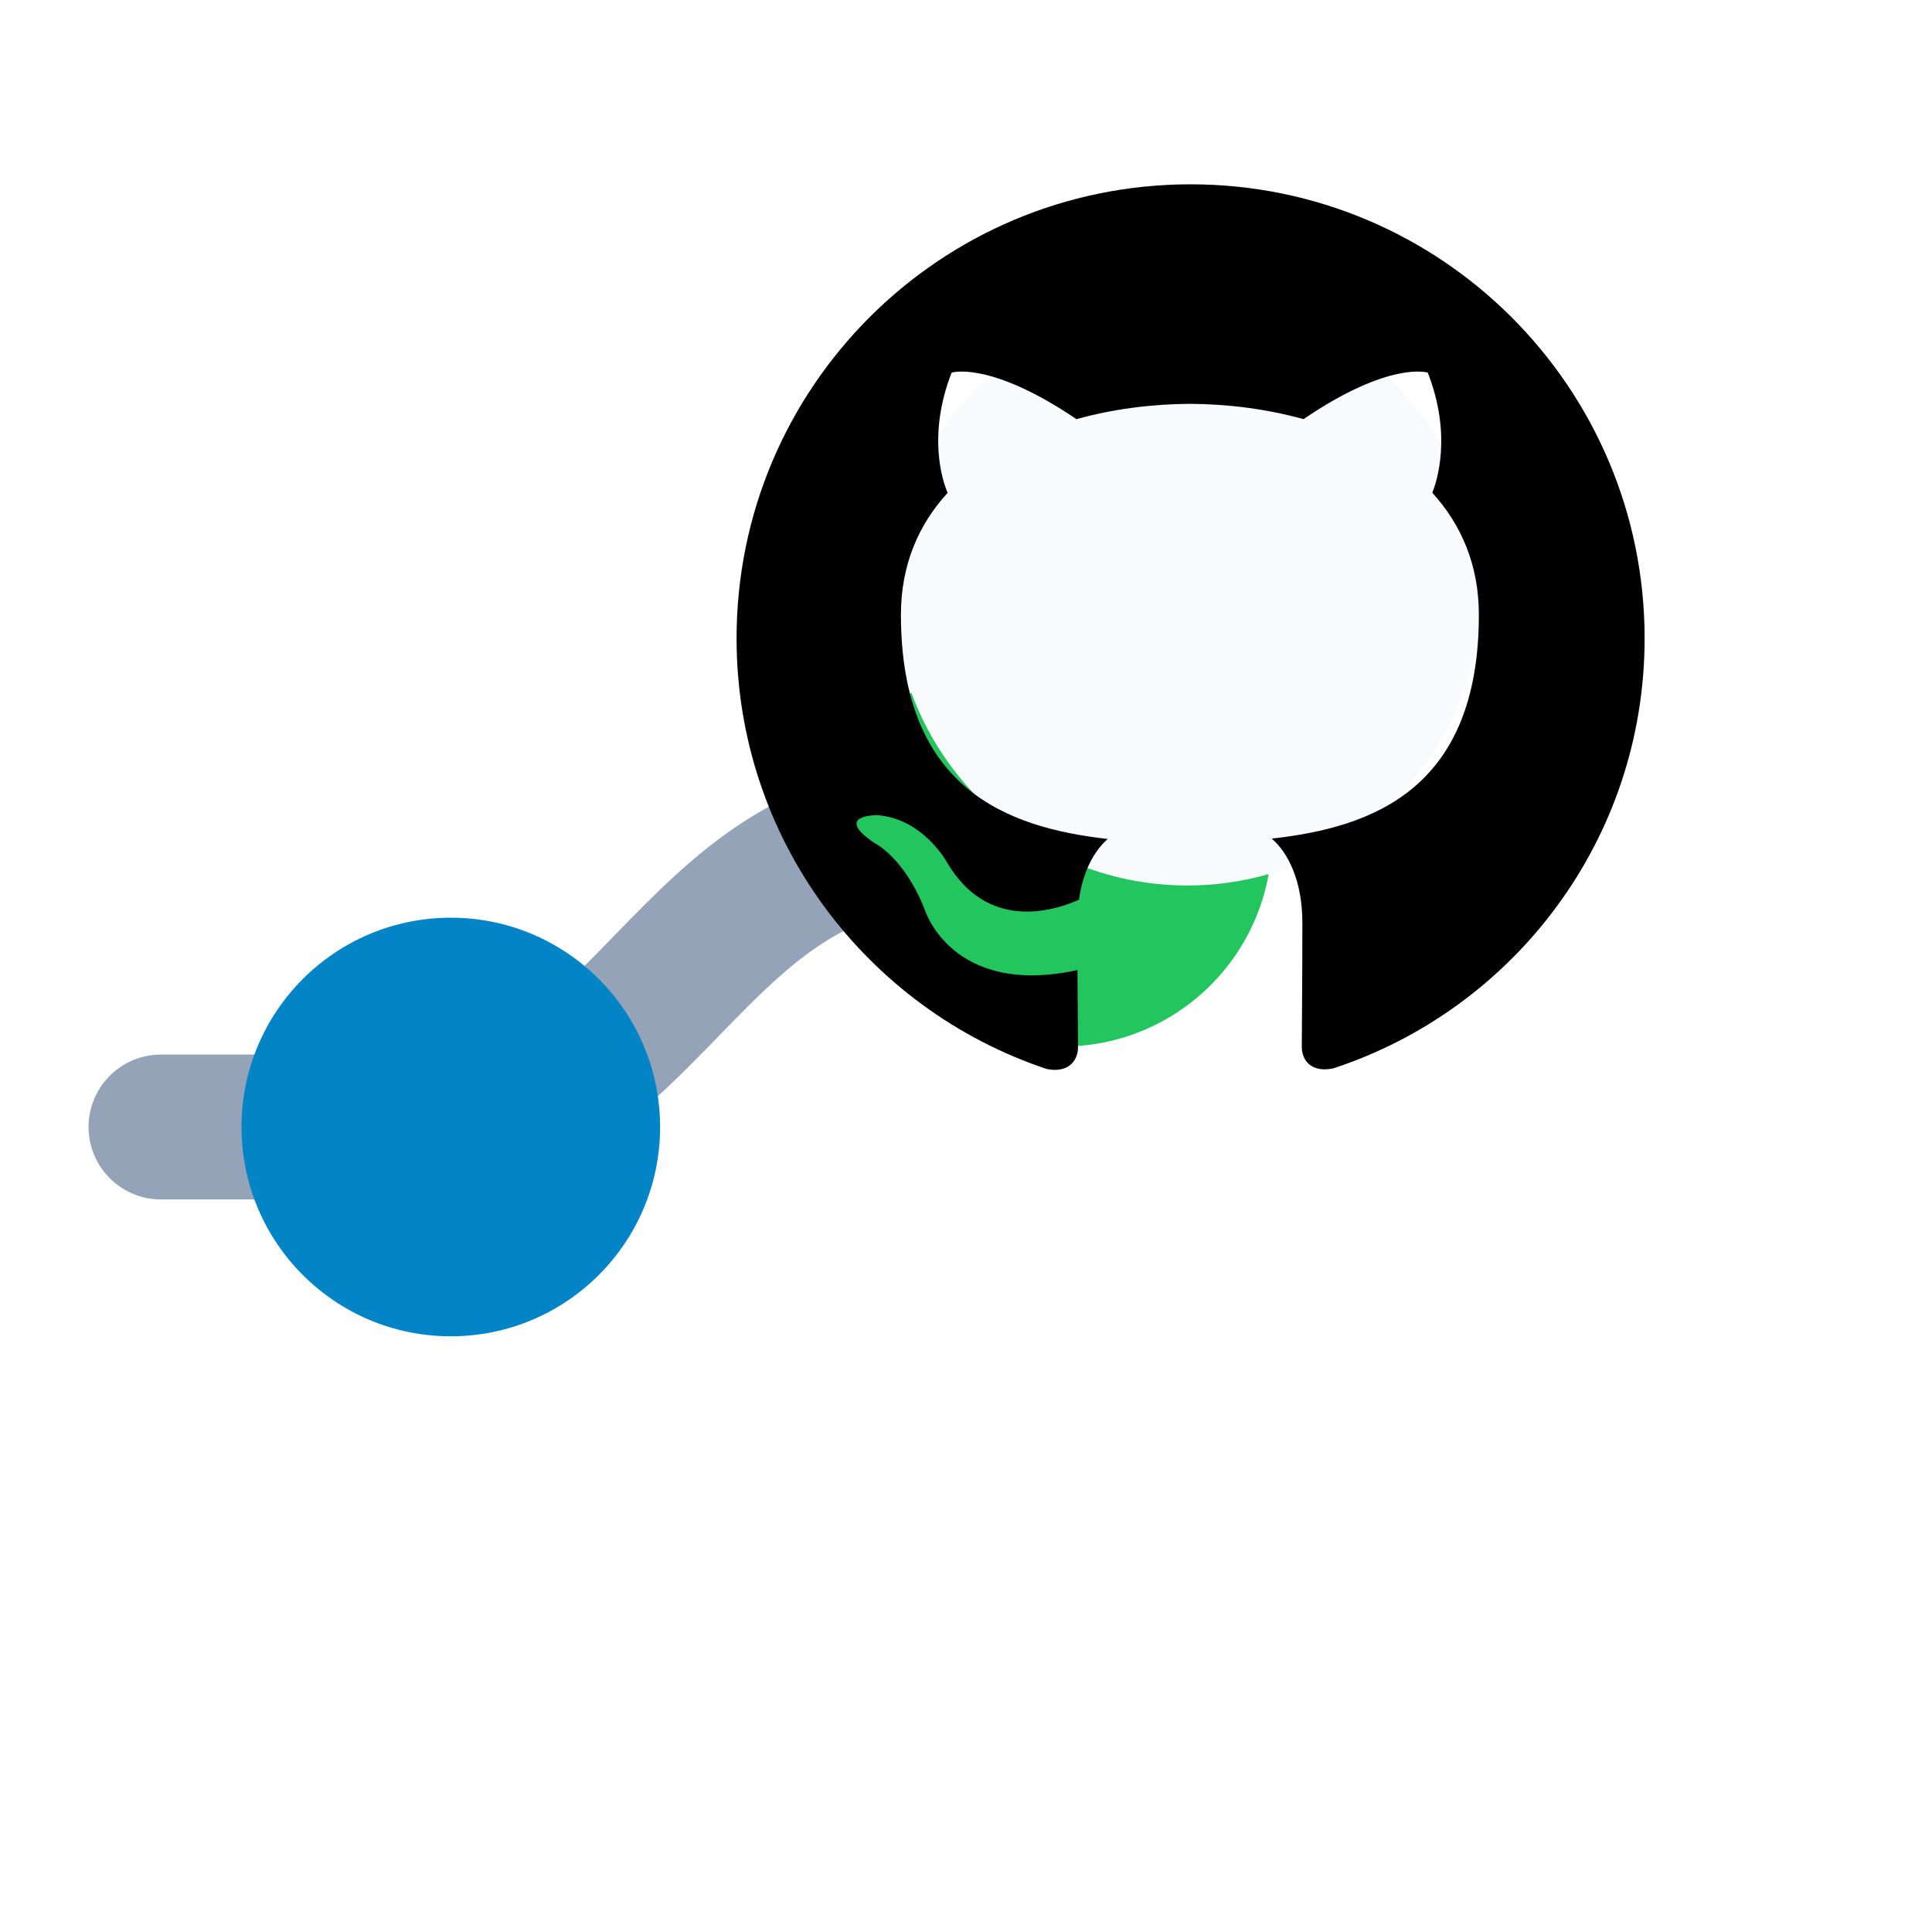
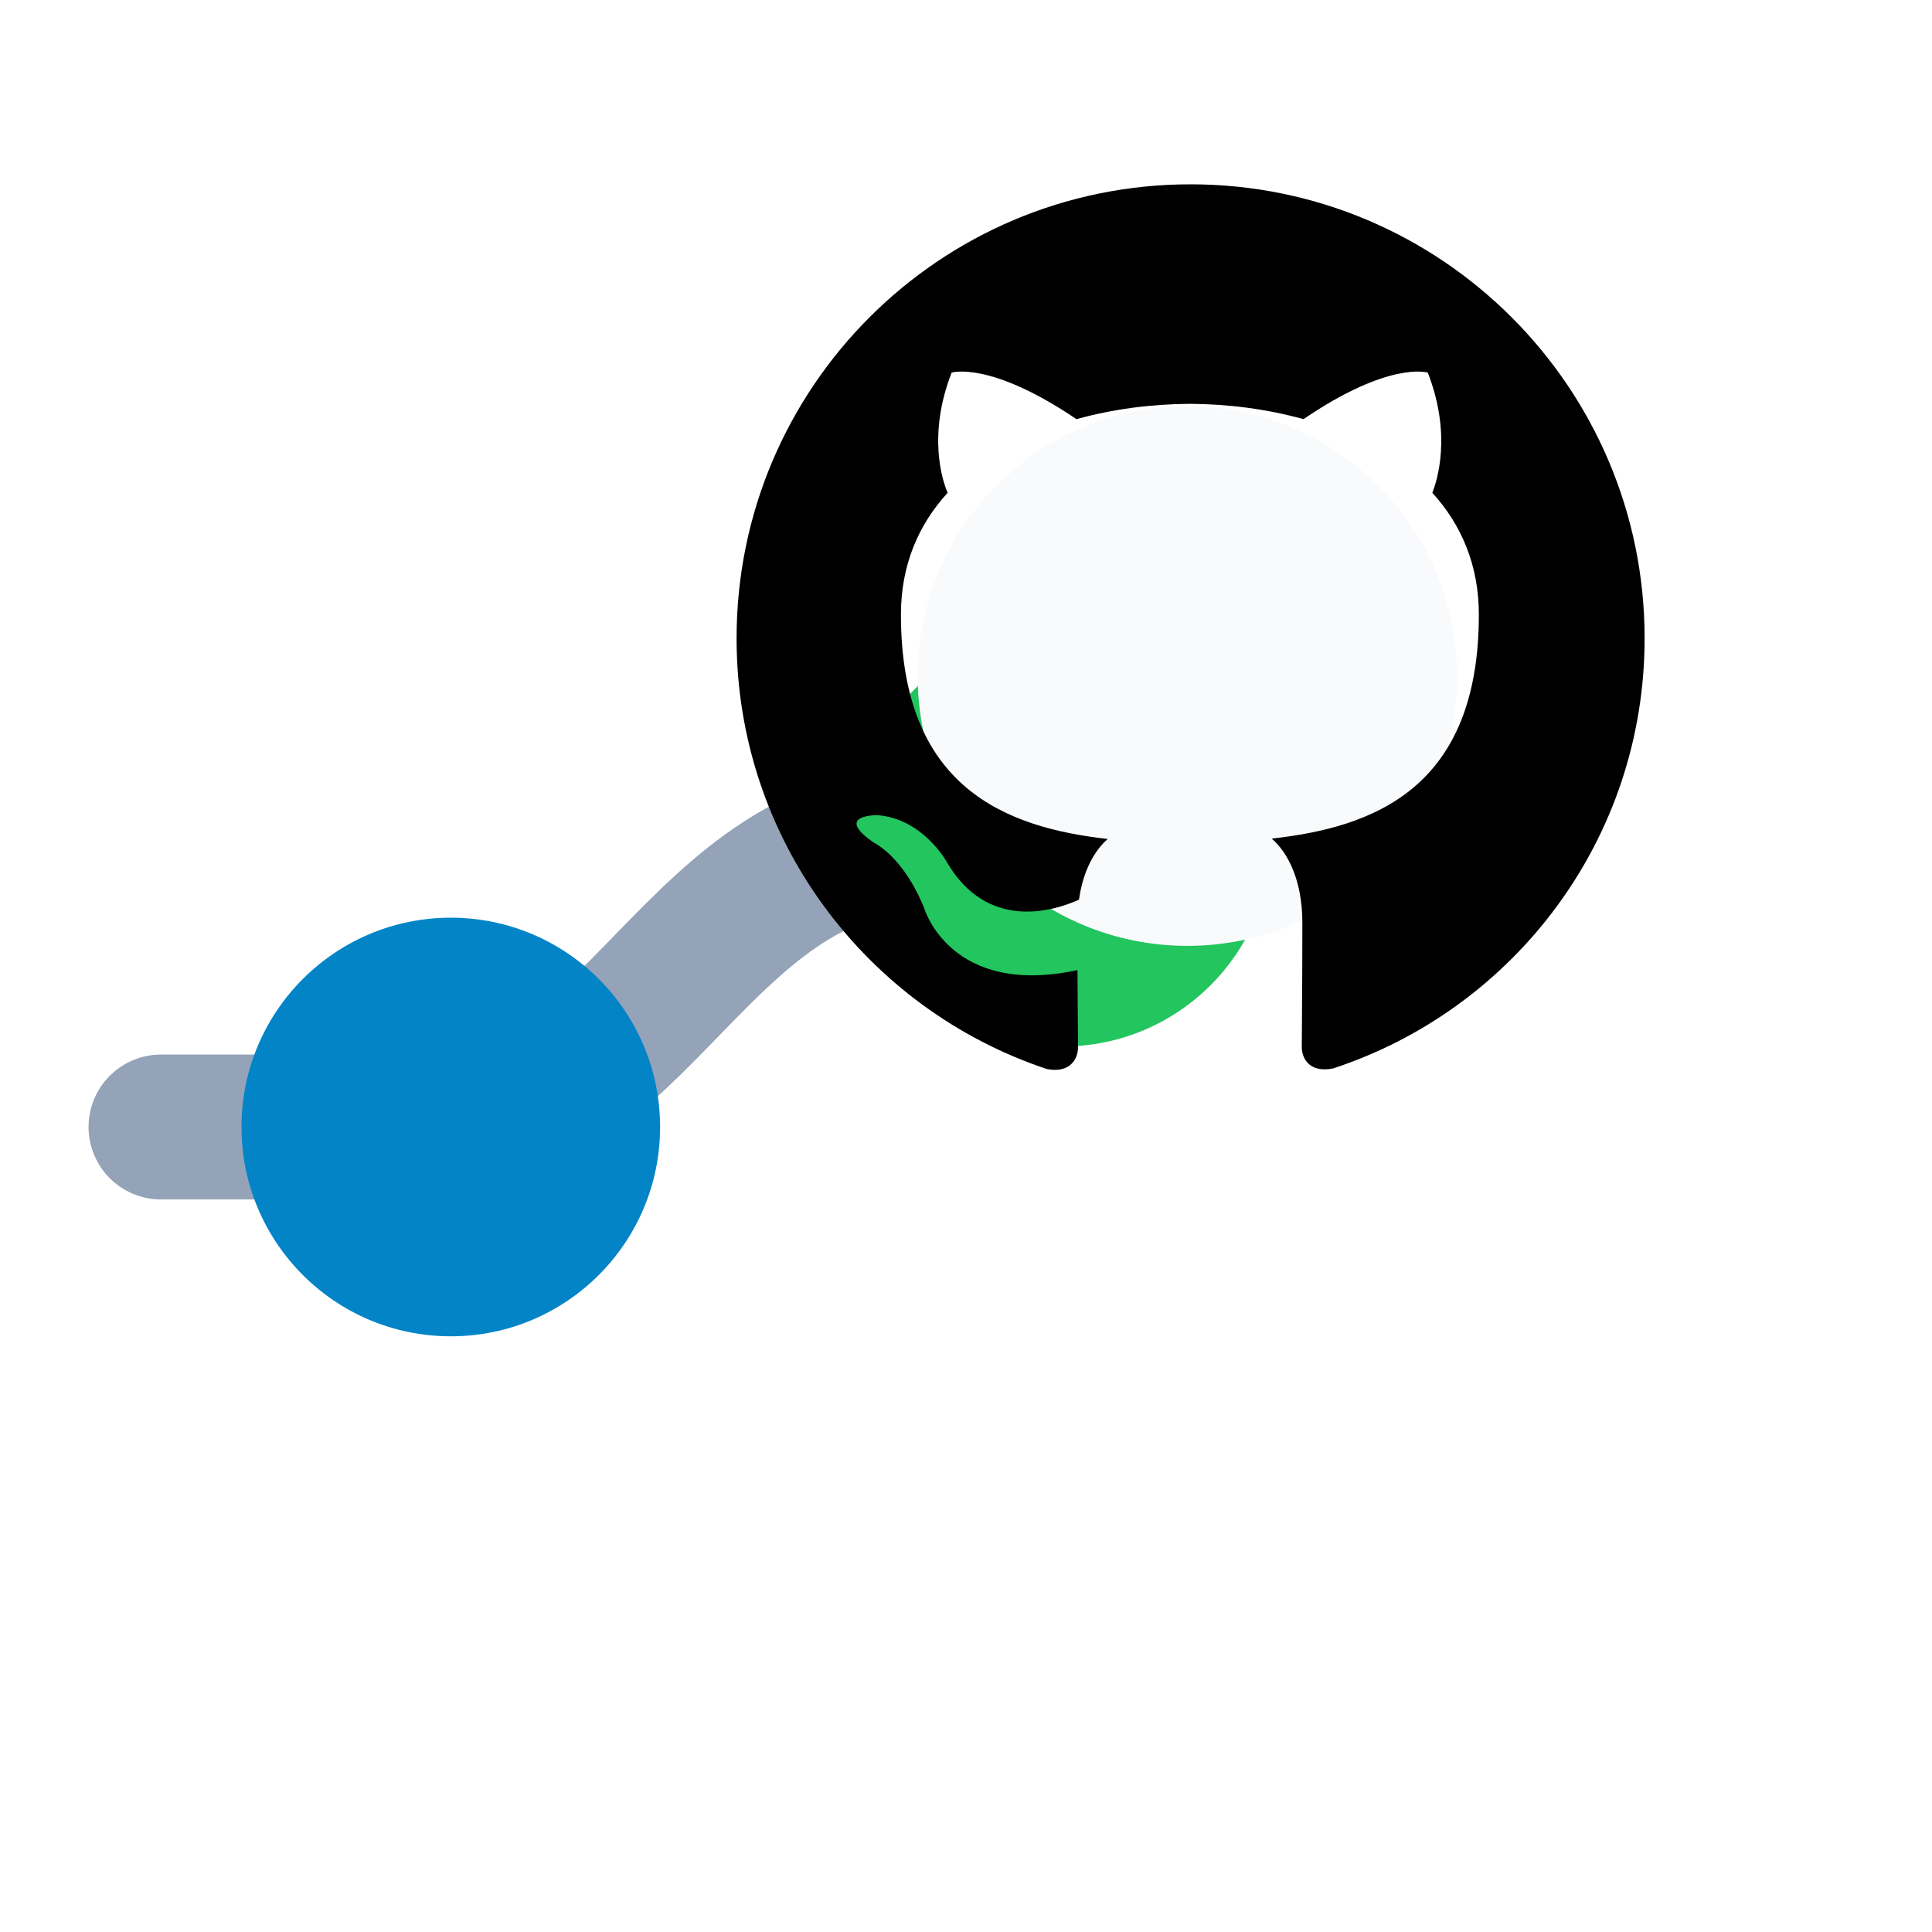
<svg xmlns="http://www.w3.org/2000/svg" viewBox="0 0 24 24" width="24" height="24">
  <g transform="translate(1.2 6.2)">
    <g transform="translate(-1.8 -2.6)">
      <path d="M2.6 10.4h3.2c2.8 0 3.4-3.6 6.4-3.6h2" fill="none" stroke="#94a3b8" stroke-width="1.8" stroke-linecap="round" />
      <circle cx="6.2" cy="10.4" r="2.6" fill="#0284c7" />
      <circle cx="13.8" cy="6.8" r="2.6" fill="#22c55e" />
    </g>
  </g>
  <g transform="translate(8.8 1.8)">
-     <circle cx="5.95" cy="5.55" r="3.65" fill="#f8fafc" />
+     <circle cx="5.95" cy="6.6" r="3.35" fill="#f8fafc" />
    <g transform="translate(0.35 0.35) scale(0.47)">
      <path d="M12 .297c-6.63 0-12 5.373-12 12 0 5.303 3.438 9.8 8.205 11.385.6.113.82-.258.82-.577 0-.285-.01-1.04-.015-2.04-3.338.724-4.042-1.61-4.042-1.61C4.422 18.07 3.633 17.7 3.633 17.7c-1.087-.744.084-.729.084-.729 1.205.084 1.838 1.236 1.838 1.236 1.07 1.835 2.809 1.305 3.495.998.108-.776.417-1.305.76-1.605-2.665-.3-5.466-1.332-5.466-5.93 0-1.31.465-2.38 1.235-3.22-.135-.303-.54-1.523.105-3.176 0 0 1.005-.322 3.3 1.23.96-.267 1.98-.399 3-.405 1.02.006 2.04.138 3 .405 2.28-1.552 3.285-1.23 3.285-1.23.645 1.653.24 2.873.12 3.176.765.84 1.23 1.91 1.23 3.22 0 4.61-2.805 5.625-5.475 5.92.42.36.81 1.096.81 2.22 0 1.606-.015 2.896-.015 3.286 0 .315.21.69.825.57C20.565 22.092 24 17.592 24 12.297c0-6.627-5.373-12-12-12" fill="#000" />
    </g>
  </g>
</svg>
